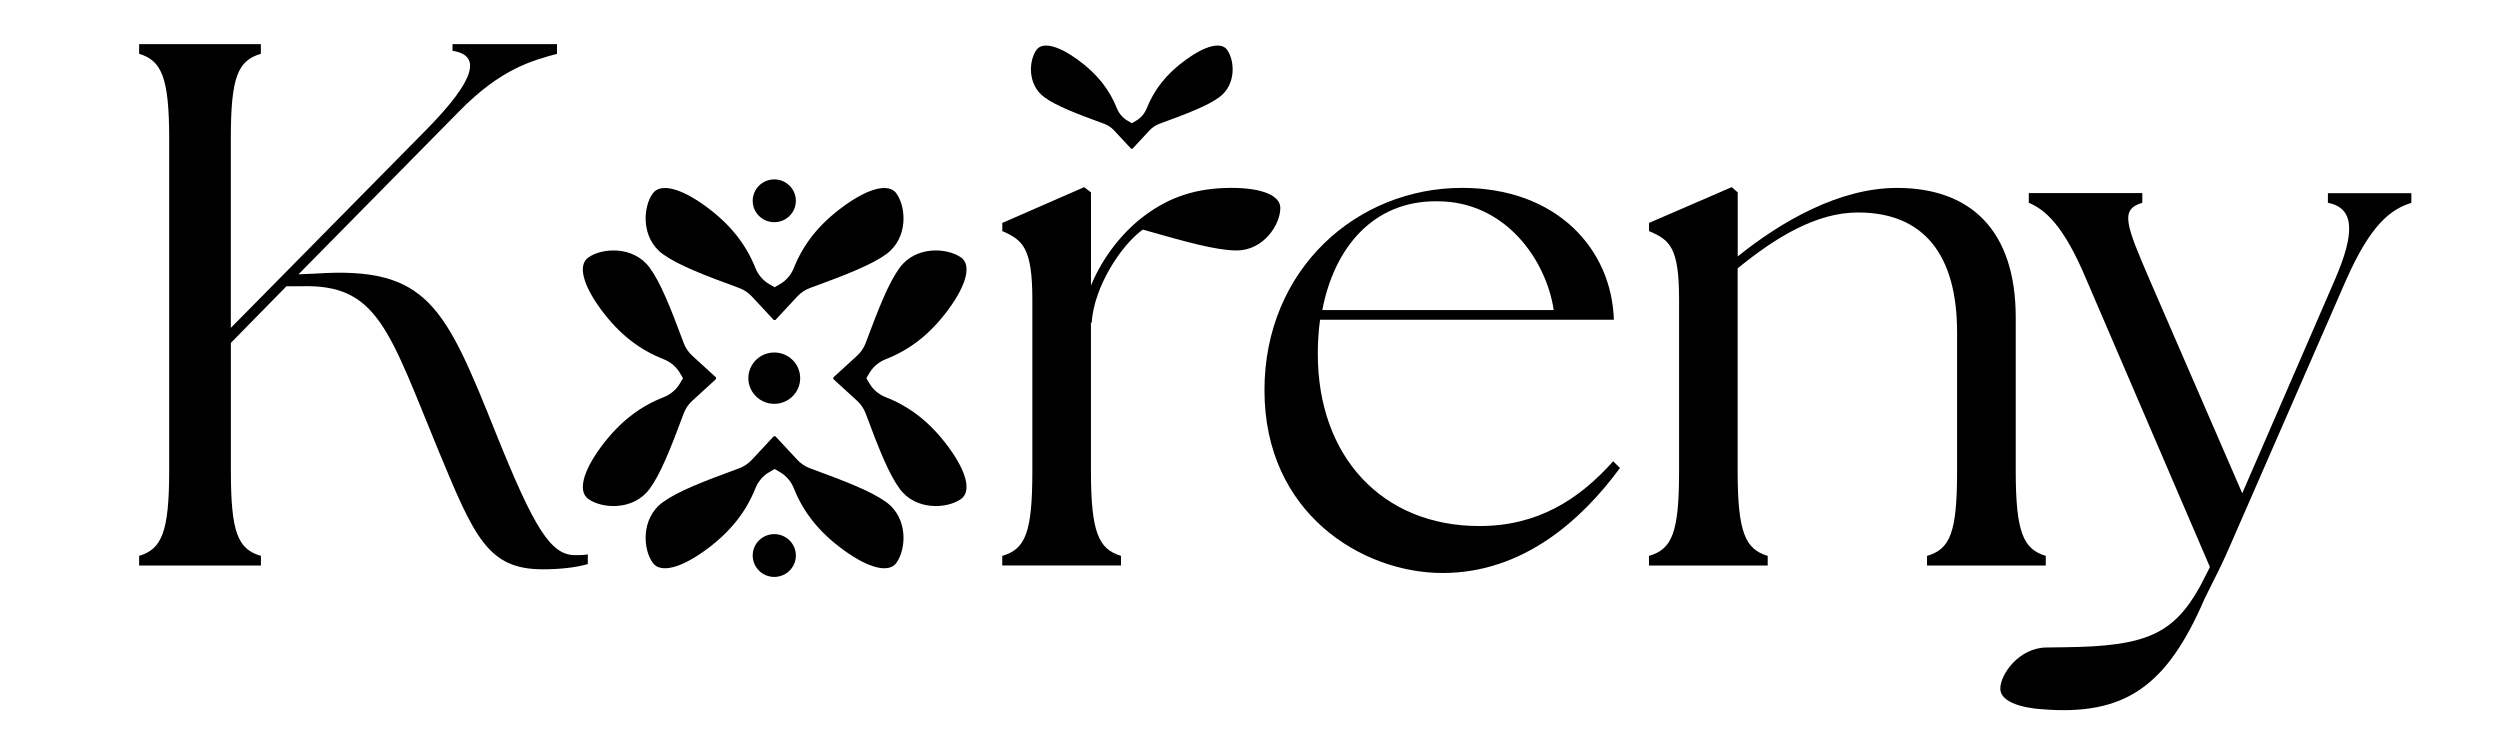
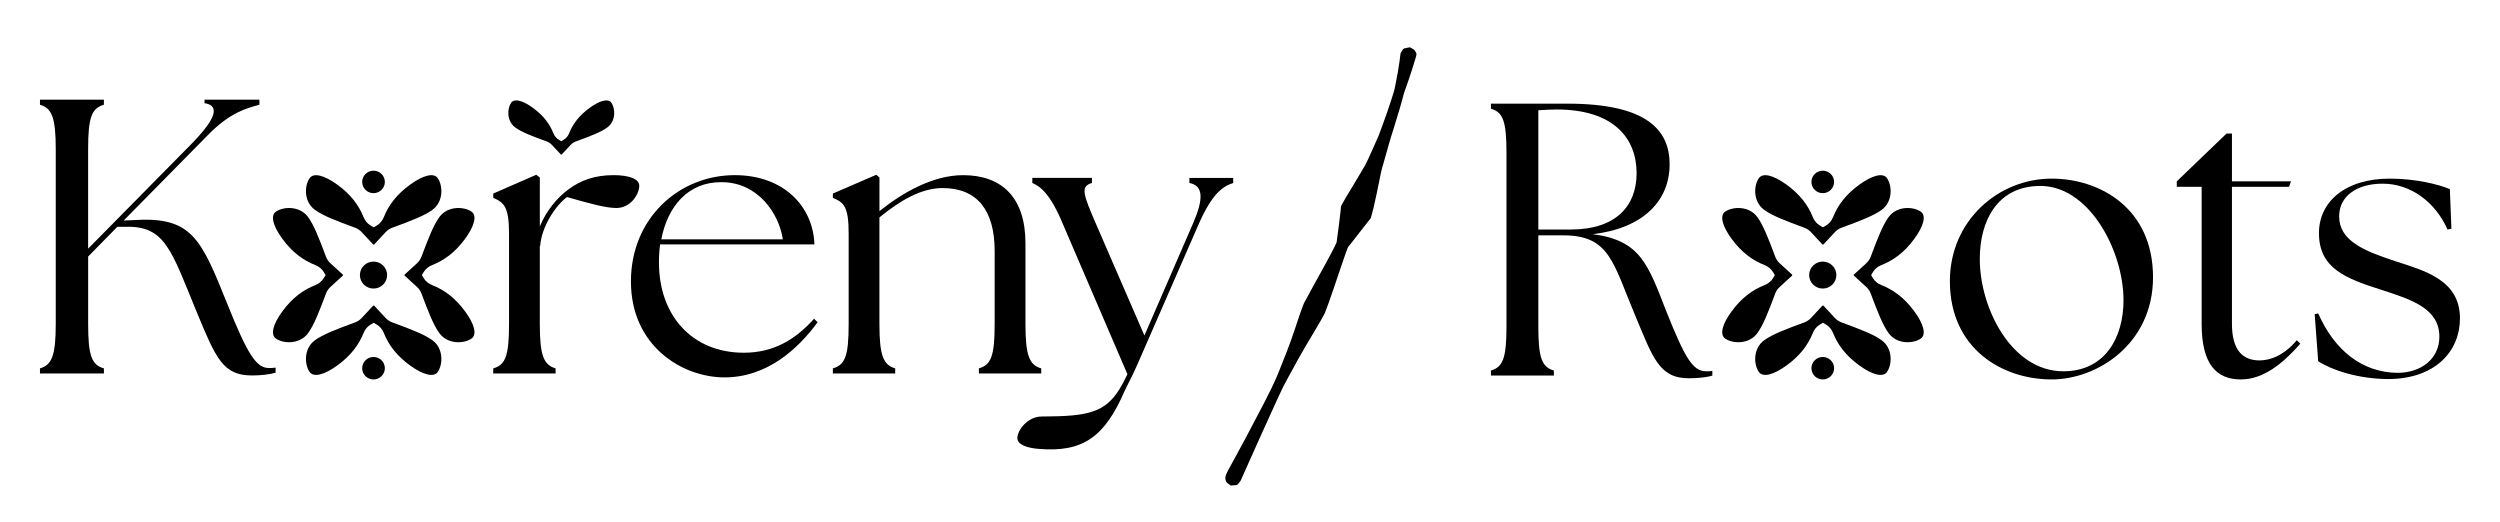
- <svg xmlns="http://www.w3.org/2000/svg" width="100%" height="100%" viewBox="0 0 697 206" version="1.1" xml:space="preserve" style="fill-rule:evenodd;clip-rule:evenodd;stroke-linejoin:round;stroke-miterlimit:2;">
-   <g transform="matrix(1,0,0,1,-7186.698,-4478.179)">
-     <g id="Artboard10" transform="matrix(0.362815,0,0,0.181554,4800.883,3749.087)">
-       <rect x="6575.845" y="4015.845" width="1920" height="1131.849" style="fill:none;" />
-       <g transform="matrix(15.0519,0,0,49.4978,1351.685,4083.631)">
-         <g transform="matrix(1,0,0,0.607694,354.1795,0)">
+ <svg xmlns="http://www.w3.org/2000/svg" width="100%" height="100%" viewBox="0 0 926 193" version="1.1" xml:space="preserve" style="fill-rule:evenodd;clip-rule:evenodd;stroke-linejoin:round;stroke-miterlimit:2;">
+   <g transform="matrix(1,0,0,1,-7470.619,-4737.028)">
+     <g id="Artboard12" transform="matrix(1.328599,0,0,0.934667,-2077.62,312.6226)">
+       <rect x="7186.698" y="4733.67" width="696.605" height="205.491" style="fill:none;" />
+       <g transform="matrix(0.631073,0,0,0.940115,6964.04,4529.515)">
+         <g transform="matrix(1.23098,0,0,1.17459,-7582.01,-3211.986)">
+           <path d="M7051.968,3055.196C7054.756,3055.196 7058.381,3054.917 7060.472,3054.22L7060.472,3052.548C7059.775,3052.687 7059.078,3052.687 7058.241,3052.687C7053.502,3052.687 7050.714,3048.087 7044.023,3031.359C7037.332,3014.213 7034.683,3005.71 7017.537,3003.479C7035.659,3001.388 7045.138,2991.491 7045.138,2978.387C7045.138,2965.981 7036.774,2956.641 7008.476,2956.641L6981.014,2956.641L6981.014,2958.453C6985.336,2959.708 6986.59,2962.914 6986.59,2974.345L6986.59,3036.517C6986.59,3047.947 6985.336,3051.154 6981.014,3052.408L6981.014,3054.22L7003.597,3054.22L7003.597,3052.408C6999.276,3051.154 6998.021,3047.947 6998.021,3036.517L6998.021,3003.897L7006.943,3003.897C7023.67,3003.897 7024.786,3013.655 7032.871,3032.892C7039.004,3047.39 7041.235,3055.196 7051.968,3055.196ZM6998.021,3001.806L6998.021,2959.011C7000.251,2958.872 7002.482,2958.732 7004.573,2958.732C7025.204,2958.732 7033.289,2969.187 7033.289,2981.594C7033.289,2993.443 7025.761,3001.806 7009.731,3001.806L6998.021,3001.806Z" style="fill-rule:nonzero;" />
+         </g>
+         <g transform="matrix(1.23098,0,0,1.17459,-7585.01,-3211.986)">
+           <path d="M7184.676,3055.614C7201.125,3055.614 7221.059,3042.79 7221.059,3018.953C7221.059,2994.14 7201.962,2983.545 7184.676,2983.545C7165.578,2983.545 7148.154,2998.6 7148.154,3020.346C7148.154,3044.602 7166.972,3055.614 7184.676,3055.614ZM7158.887,3012.401C7158.887,2998.461 7165.3,2986.751 7179.518,2986.194C7197.78,2985.218 7210.465,3009.195 7210.465,3027.177C7210.465,3040.699 7203.774,3052.687 7188.858,3052.687C7170.318,3052.687 7158.887,3030.104 7158.887,3012.401Z" style="fill-rule:nonzero;" />
+         </g>
+         <g transform="matrix(1.23098,0,0,1.17459,-7586.01,-3211.986)">
+           <path d="M7253.4,3055.614C7261.624,3055.614 7268.734,3049.62 7274.728,3042.79L7273.473,3041.535C7268.873,3046.972 7263.994,3048.784 7260.091,3048.784C7254.097,3048.784 7250.194,3045.159 7250.194,3035.68L7250.194,2986.473L7270.685,2986.473L7271.382,2984.521L7250.194,2984.521L7250.194,2967.375L7248.242,2967.375L7230.399,2984.521L7230.399,2986.473L7239.32,2986.473L7239.32,3035.68C7239.32,3050.178 7244.618,3055.614 7253.4,3055.614Z" style="fill-rule:nonzero;" />
+         </g>
+         <g transform="matrix(1.23098,0,0,1.17459,-7586.01,-3211.986)">
+           <path d="M7306.511,3055.475C7323.239,3055.336 7332.021,3045.438 7332.021,3033.729C7332.021,3019.789 7319.196,3016.583 7308.602,3013.098C7297.589,3009.473 7288.668,3005.849 7288.668,2997.067C7288.668,2989.958 7294.801,2985.357 7304.28,2985.357C7314.178,2985.357 7323.099,2991.77 7327.56,3001.806L7328.954,3001.528L7328.396,2987.309C7324.075,2985.497 7315.85,2983.545 7306.79,2983.545C7290.619,2983.545 7281.419,2992.049 7281.419,3003.061C7281.419,3015.746 7290.898,3019.371 7304.141,3023.553C7314.875,3027.038 7324.633,3030.244 7324.633,3040.281C7324.633,3048.087 7318.22,3053.245 7309.577,3053.245C7296.892,3053.105 7286.995,3045.159 7281.14,3031.917L7279.886,3032.195L7281.14,3049.063C7285.74,3052.129 7295.359,3055.475 7306.511,3055.475Z" style="fill-rule:nonzero;" />
+         </g>
+         <g transform="matrix(4.544231,0,0,4.336066,1010.719,259.1705)">
          <path d="M22.928,10.892C22.393,11.281 22.653,12.288 23.574,13.54C24.533,14.842 25.576,15.613 26.777,16.085C27.12,16.22 27.411,16.458 27.599,16.773L27.766,17.055L27.599,17.336C27.411,17.651 27.12,17.889 26.777,18.024C25.578,18.496 24.535,19.267 23.574,20.569C22.653,21.819 22.393,22.828 22.928,23.217C23.623,23.72 25.232,23.831 26.06,22.706C26.616,21.952 27.116,20.696 27.804,18.848C27.894,18.608 28.04,18.389 28.231,18.215L29.452,17.098L29.452,17.015L28.231,15.899C28.042,15.724 27.894,15.506 27.804,15.265C27.116,13.417 26.616,12.161 26.06,11.408C25.232,10.283 23.62,10.394 22.928,10.896L22.928,10.892Z" style="fill-rule:nonzero;" />
        </g>
-         <g transform="matrix(1,0,0,0.607694,354.1795,0)">
+         <g transform="matrix(4.544231,0,0,4.336066,1010.719,259.1705)">
          <path d="M41.965,10.892C42.5,11.281 42.24,12.288 41.319,13.54C40.36,14.842 39.318,15.613 38.116,16.085C37.773,16.22 37.482,16.458 37.294,16.773L37.127,17.055L37.294,17.336C37.482,17.651 37.773,17.889 38.116,18.024C39.315,18.496 40.358,19.267 41.319,20.569C42.24,21.819 42.5,22.828 41.965,23.217C41.27,23.72 39.661,23.831 38.833,22.706C38.277,21.952 37.777,20.696 37.089,18.848C36.999,18.608 36.853,18.389 36.662,18.215L35.441,17.098L35.441,17.015L36.662,15.899C36.851,15.724 36.999,15.506 37.089,15.265C37.777,13.417 38.277,12.161 38.833,11.408C39.661,10.283 41.273,10.394 41.965,10.896L41.965,10.892Z" style="fill-rule:nonzero;" />
        </g>
-         <g transform="matrix(1,0,0,0.607694,354.1795,0)">
+         <g transform="matrix(4.544231,0,0,4.336066,1010.719,259.1705)">
          <path d="M38.661,7.617C38.268,7.087 37.252,7.344 35.989,8.257C34.676,9.208 33.898,10.241 33.422,11.432C33.285,11.772 33.045,12.061 32.727,12.246L32.443,12.412L32.159,12.246C31.841,12.061 31.601,11.772 31.465,11.432C30.988,10.243 30.21,9.21 28.897,8.257C27.636,7.344 26.618,7.087 26.226,7.617C25.719,8.306 25.606,9.9 26.741,10.722C27.502,11.272 28.769,11.768 30.634,12.45C30.876,12.539 31.096,12.683 31.273,12.873L32.399,14.084L32.483,14.084L33.609,12.873C33.785,12.685 34.006,12.539 34.248,12.45C36.113,11.768 37.38,11.272 38.141,10.722C39.276,9.9 39.163,8.303 38.656,7.617L38.661,7.617Z" style="fill-rule:nonzero;" />
        </g>
-         <g transform="matrix(1,0,0,0.607694,354.1795,0)">
+         <g transform="matrix(4.544231,0,0,4.336066,1010.719,259.1705)">
          <path d="M38.661,26.485C38.268,27.016 37.252,26.758 35.989,25.845C34.676,24.895 33.898,23.862 33.422,22.671C33.285,22.33 33.045,22.042 32.727,21.856L32.443,21.69L32.159,21.856C31.841,22.042 31.601,22.33 31.465,22.671C30.988,23.859 30.21,24.893 28.897,25.845C27.636,26.758 26.618,27.016 26.226,26.485C25.719,25.797 25.606,24.202 26.741,23.381C27.502,22.831 28.769,22.335 30.634,21.653C30.876,21.564 31.096,21.419 31.273,21.229L32.399,20.019L32.483,20.019L33.609,21.229C33.785,21.417 34.006,21.564 34.248,21.653C36.113,22.335 37.38,22.831 38.141,23.381C39.276,24.202 39.163,25.799 38.656,26.485L38.661,26.485Z" style="fill-rule:nonzero;" />
        </g>
-         <g transform="matrix(1,0,0,0.607694,354.1795,0)">
+         <g transform="matrix(4.544231,0,0,4.336066,1010.719,259.1705)">
          <path d="M32.426,18.363C33.156,18.363 33.748,17.776 33.748,17.052C33.748,16.328 33.156,15.742 32.426,15.742C31.695,15.742 31.103,16.328 31.103,17.052C31.103,17.776 31.695,18.363 32.426,18.363Z" style="fill-rule:nonzero;" />
        </g>
-         <g transform="matrix(1,0,0,0.607694,354.1795,0)">
+         <g transform="matrix(4.544231,0,0,4.336066,1010.719,259.1705)">
          <path d="M32.426,9.09C33.034,9.09 33.528,8.601 33.528,7.998C33.528,7.394 33.034,6.905 32.426,6.905C31.817,6.905 31.324,7.394 31.324,7.998C31.324,8.601 31.817,9.09 32.426,9.09Z" style="fill-rule:nonzero;" />
        </g>
-         <g transform="matrix(1,0,0,0.607694,354.1795,0)">
+         <g transform="matrix(4.544231,0,0,4.336066,1010.719,259.1705)">
          <path d="M32.426,27.2C33.034,27.2 33.528,26.71 33.528,26.107C33.528,25.504 33.034,25.015 32.426,25.015C31.817,25.015 31.324,25.504 31.324,26.107C31.324,26.71 31.817,27.2 32.426,27.2Z" style="fill-rule:nonzero;" />
        </g>
-         <g transform="matrix(1,0,0,0.607694,354.1795,0)">
-           <path d="M0,26.125C1.151,25.782 1.534,24.908 1.534,21.791L1.534,4.83C1.534,1.71 1.151,0.837 0,0.494L0,0L6.215,0L6.215,0.494C5.025,0.837 4.681,1.71 4.681,4.828L4.681,14.486L14.734,4.295C17.152,1.822 17.495,0.568 15.999,0.341L15.999,0L21.333,0L21.333,0.494C20.105,0.837 18.494,1.217 16.308,3.46L8.135,11.751L9.017,11.713C14.734,11.333 15.616,13.387 18.225,19.89C20.182,24.757 21.026,26.088 22.254,26.088C22.483,26.088 22.677,26.088 22.906,26.05L22.906,26.544C22.254,26.734 21.41,26.811 20.605,26.811C17.804,26.811 17.114,25.174 15.272,20.727C12.739,14.566 12.164,12.246 8.289,12.36L7.522,12.36L4.684,15.25L4.684,21.791C4.684,24.908 5.03,25.784 6.218,26.125L6.218,26.619L0,26.619L0,26.125Z" style="fill-rule:nonzero;" />
+       </g>
+       <g transform="matrix(0.525126,0,0,0.782285,6851.691,4573.529)">
+         <g transform="matrix(5.461052,0,0,5.210887,659.1749,255.1964)">
+           <path d="M22.928,10.892C22.393,11.281 22.653,12.288 23.574,13.54C24.533,14.842 25.576,15.613 26.777,16.085C27.12,16.22 27.411,16.458 27.599,16.773L27.766,17.055L27.599,17.336C27.411,17.651 27.12,17.889 26.777,18.024C25.578,18.496 24.535,19.267 23.574,20.569C22.653,21.819 22.393,22.828 22.928,23.217C23.623,23.72 25.232,23.831 26.06,22.706C26.616,21.952 27.116,20.696 27.804,18.848C27.894,18.608 28.04,18.389 28.231,18.215L29.452,17.098L29.452,17.015L28.231,15.899C28.042,15.724 27.894,15.506 27.804,15.265C27.116,13.417 26.616,12.161 26.06,11.408C25.232,10.283 23.62,10.394 22.928,10.896L22.928,10.892Z" style="fill-rule:nonzero;" />
        </g>
-         <g transform="matrix(1,0,0,0.607694,354.1795,0)">
-           <path d="M44.067,26.125C45.257,25.782 45.601,24.908 45.601,21.791L45.601,13.044C45.601,10.383 45.103,10.001 44.067,9.544L44.067,9.127L48.248,7.301L48.594,7.567L48.594,12.321C49.209,10.837 50.245,9.544 51.396,8.707C52.586,7.834 53.928,7.338 55.768,7.338C57.302,7.338 58.261,7.718 58.261,8.365C58.261,9.201 57.417,10.532 56.035,10.532C54.999,10.532 53.503,10.112 51.239,9.468C50.126,10.267 48.744,12.395 48.63,14.221L48.592,14.221L48.592,21.788C48.592,24.906 48.976,25.782 50.126,26.123L50.126,26.616L44.065,26.616L44.065,26.123L44.067,26.125Z" style="fill-rule:nonzero;" />
+         <g transform="matrix(5.461052,0,0,5.210887,659.1749,255.1964)">
+           <path d="M41.965,10.892C42.5,11.281 42.24,12.288 41.319,13.54C40.36,14.842 39.318,15.613 38.116,16.085C37.773,16.22 37.482,16.458 37.294,16.773L37.127,17.055L37.294,17.336C37.482,17.651 37.773,17.889 38.116,18.024C39.315,18.496 40.358,19.267 41.319,20.569C42.24,21.819 42.5,22.828 41.965,23.217C41.27,23.72 39.661,23.831 38.833,22.706C38.277,21.952 37.777,20.696 37.089,18.848C36.999,18.608 36.853,18.389 36.662,18.215L35.441,17.098L35.441,17.015L36.662,15.899C36.851,15.724 36.999,15.506 37.089,15.265C37.777,13.417 38.277,12.161 38.833,11.408C39.661,10.283 41.273,10.394 41.965,10.896L41.965,10.892Z" style="fill-rule:nonzero;" />
        </g>
-         <g transform="matrix(1,0,0,0.607694,354.1795,0)">
-           <path d="M57.45,17.682C57.45,11.484 62.169,7.338 67.54,7.338C72.374,7.338 75.175,10.455 75.289,14.068L60.289,14.068C60.212,14.639 60.174,15.209 60.174,15.818C60.174,21.028 63.436,24.602 68.424,24.602C71.377,24.602 73.489,23.272 75.254,21.295L75.6,21.638C73.643,24.299 70.65,26.999 66.546,26.999C62.442,26.999 57.452,23.956 57.452,17.682L57.45,17.682ZM72.219,13.575C71.836,11.028 69.764,8.022 66.273,8.022C63.011,7.985 61.016,10.379 60.404,13.575L72.219,13.575Z" style="fill-rule:nonzero;" />
+         <g transform="matrix(5.461052,0,0,5.210887,659.1749,255.1964)">
+           <path d="M38.661,7.617C38.268,7.087 37.252,7.344 35.989,8.257C34.676,9.208 33.898,10.241 33.422,11.432C33.285,11.772 33.045,12.061 32.727,12.246L32.443,12.412L32.159,12.246C31.841,12.061 31.601,11.772 31.465,11.432C30.988,10.243 30.21,9.21 28.897,8.257C27.636,7.344 26.618,7.087 26.226,7.617C25.719,8.306 25.606,9.9 26.741,10.722C27.502,11.272 28.769,11.768 30.634,12.45C30.876,12.539 31.096,12.683 31.273,12.873L32.399,14.084L32.483,14.084L33.609,12.873C33.785,12.685 34.006,12.539 34.248,12.45C36.113,11.768 37.38,11.272 38.141,10.722C39.276,9.9 39.163,8.303 38.656,7.617L38.661,7.617Z" style="fill-rule:nonzero;" />
        </g>
-         <g transform="matrix(1,0,0,0.607694,354.1795,0)">
-           <path d="M77.084,26.125C78.274,25.782 78.618,24.908 78.618,21.791L78.618,13.044C78.618,10.383 78.157,10.001 77.084,9.544L77.084,9.127L81.304,7.301L81.611,7.567L81.611,10.837C83.837,9.05 86.79,7.34 89.743,7.34C93.504,7.34 95.805,9.507 95.805,13.957L95.805,21.791C95.805,24.908 96.188,25.784 97.338,26.125L97.338,26.618L91.277,26.618L91.277,26.125C92.468,25.782 92.811,24.908 92.811,21.791L92.811,14.717C92.811,10.763 91.123,8.594 87.747,8.594C85.637,8.594 83.566,9.848 81.608,11.447L81.608,21.791C81.608,24.908 81.992,25.784 83.142,26.125L83.142,26.618L77.081,26.618L77.081,26.125L77.084,26.125Z" style="fill-rule:nonzero;" />
+         <g transform="matrix(5.461052,0,0,5.210887,659.1749,255.1964)">
+           <path d="M38.661,26.485C38.268,27.016 37.252,26.758 35.989,25.845C34.676,24.895 33.898,23.862 33.422,22.671C33.285,22.33 33.045,22.042 32.727,21.856L32.443,21.69L32.159,21.856C31.841,22.042 31.601,22.33 31.465,22.671C30.988,23.859 30.21,24.893 28.897,25.845C27.636,26.758 26.618,27.016 26.226,26.485C25.719,25.797 25.606,24.202 26.741,23.381C27.502,22.831 28.769,22.335 30.634,21.653C30.876,21.564 31.096,21.419 31.273,21.229L32.399,20.019L32.483,20.019L33.609,21.229C33.785,21.417 34.006,21.564 34.248,21.653C36.113,22.335 37.38,22.831 38.141,23.381C39.276,24.202 39.163,25.799 38.656,26.485L38.661,26.485Z" style="fill-rule:nonzero;" />
        </g>
-         <g transform="matrix(1,0,0,0.607694,354.1795,0)">
-           <path d="M55.541,0.286C55.235,-0.129 54.439,0.072 53.452,0.786C52.425,1.529 51.817,2.337 51.444,3.268C51.338,3.535 51.151,3.76 50.902,3.906L50.679,4.037L50.457,3.906C50.208,3.76 50.02,3.535 49.914,3.268C49.542,2.337 48.934,1.529 47.907,0.786C46.922,0.072 46.124,-0.129 45.817,0.286C45.42,0.824 45.332,2.071 46.221,2.715C46.816,3.146 47.805,3.535 49.264,4.065C49.454,4.135 49.626,4.249 49.765,4.395L50.646,5.341L50.71,5.341L51.592,4.395C51.728,4.247 51.903,4.133 52.092,4.065C53.551,3.532 54.543,3.146 55.136,2.715C56.024,2.073 55.936,0.824 55.539,0.286L55.541,0.286Z" style="fill-rule:nonzero;" />
+         <g transform="matrix(5.461052,0,0,5.210887,659.1749,255.1964)">
+           <path d="M32.426,18.363C33.156,18.363 33.748,17.776 33.748,17.052C33.748,16.328 33.156,15.742 32.426,15.742C31.695,15.742 31.103,16.328 31.103,17.052C31.103,17.776 31.695,18.363 32.426,18.363Z" style="fill-rule:nonzero;" />
        </g>
-         <g transform="matrix(1,0,0,0.607694,354.1795,0)">
-           <path d="M111.742,7.604L111.742,8.098C113.084,8.365 113.161,9.581 112.088,12.052L107.369,22.929L102.65,12.052C101.423,9.199 101.116,8.439 102.267,8.098L102.267,7.604L96.472,7.604L96.472,8.098C97.279,8.441 98.238,9.201 99.426,12.052L105.718,26.693C105.703,26.726 105.685,26.761 105.67,26.793L105.299,27.521C105.264,27.586 105.231,27.652 105.196,27.717C103.84,30.142 102.403,30.745 98.333,30.789C98.333,30.789 97.764,30.802 97.396,30.802C95.977,30.802 95.018,32.172 95.018,32.895C95.018,33.832 96.993,33.941 97.094,33.95C101.385,34.315 103.519,32.785 105.449,28.307L105.868,27.462C106.152,26.911 106.437,26.317 106.719,25.67L112.665,12.056C113.93,9.203 114.929,8.443 116.002,8.102L116.002,7.609L111.744,7.609L111.742,7.604Z" style="fill-rule:nonzero;" />
+         <g transform="matrix(5.461052,0,0,5.210887,659.1749,255.1964)">
+           <path d="M32.426,9.09C33.034,9.09 33.528,8.601 33.528,7.998C33.528,7.394 33.034,6.905 32.426,6.905C31.817,6.905 31.324,7.394 31.324,7.998C31.324,8.601 31.817,9.09 32.426,9.09Z" style="fill-rule:nonzero;" />
        </g>
+         <g transform="matrix(5.461052,0,0,5.210887,659.1749,255.1964)">
+           <path d="M32.426,27.2C33.034,27.2 33.528,26.71 33.528,26.107C33.528,25.504 33.034,25.015 32.426,25.015C31.817,25.015 31.324,25.504 31.324,26.107C31.324,26.71 31.817,27.2 32.426,27.2Z" style="fill-rule:nonzero;" />
+         </g>
+       </g>
+       <g transform="matrix(2.867741,0,0,4.076401,7197.841,4773.165)">
+         <path d="M0,26.125C1.151,25.782 1.534,24.908 1.534,21.791L1.534,4.83C1.534,1.71 1.151,0.837 0,0.494L0,0L6.215,0L6.215,0.494C5.025,0.837 4.681,1.71 4.681,4.828L4.681,14.486L14.734,4.295C17.152,1.822 17.495,0.568 15.999,0.341L15.999,0L21.333,0L21.333,0.494C20.105,0.837 18.494,1.217 16.308,3.46L8.135,11.751L9.017,11.713C14.734,11.333 15.616,13.387 18.225,19.89C20.182,24.757 21.026,26.088 22.254,26.088C22.483,26.088 22.677,26.088 22.906,26.05L22.906,26.544C22.254,26.734 21.41,26.811 20.605,26.811C17.804,26.811 17.114,25.174 15.272,20.727C12.739,14.566 12.164,12.246 8.289,12.36L7.522,12.36L4.684,15.25L4.684,21.791C4.684,24.908 5.03,25.784 6.218,26.125L6.218,26.619L0,26.619L0,26.125Z" style="fill-rule:nonzero;" />
+       </g>
+       <g transform="matrix(2.867741,0,0,4.076401,7197.841,4773.165)">
+         <path d="M44.067,26.125C45.257,25.782 45.601,24.908 45.601,21.791L45.601,13.044C45.601,10.383 45.103,10.001 44.067,9.544L44.067,9.127L48.248,7.301L48.594,7.567L48.594,12.321C49.209,10.837 50.245,9.544 51.396,8.707C52.586,7.834 53.928,7.338 55.768,7.338C57.302,7.338 58.261,7.718 58.261,8.365C58.261,9.201 57.417,10.532 56.035,10.532C54.999,10.532 53.503,10.112 51.239,9.468C50.126,10.267 48.744,12.395 48.63,14.221L48.592,14.221L48.592,21.788C48.592,24.906 48.976,25.782 50.126,26.123L50.126,26.616L44.065,26.616L44.065,26.123L44.067,26.125Z" style="fill-rule:nonzero;" />
+       </g>
+       <g transform="matrix(2.867741,0,0,4.076401,7197.841,4773.165)">
+         <path d="M57.45,17.682C57.45,11.484 62.169,7.338 67.54,7.338C72.374,7.338 75.175,10.455 75.289,14.068L60.289,14.068C60.212,14.639 60.174,15.209 60.174,15.818C60.174,21.028 63.436,24.602 68.424,24.602C71.377,24.602 73.489,23.272 75.254,21.295L75.6,21.638C73.643,24.299 70.65,26.999 66.546,26.999C62.442,26.999 57.452,23.956 57.452,17.682L57.45,17.682ZM72.219,13.575C71.836,11.028 69.764,8.022 66.273,8.022C63.011,7.985 61.016,10.379 60.404,13.575L72.219,13.575Z" style="fill-rule:nonzero;" />
+       </g>
+       <g transform="matrix(2.867741,0,0,4.076401,7197.841,4773.165)">
+         <path d="M77.084,26.125C78.274,25.782 78.618,24.908 78.618,21.791L78.618,13.044C78.618,10.383 78.157,10.001 77.084,9.544L77.084,9.127L81.304,7.301L81.611,7.567L81.611,10.837C83.837,9.05 86.79,7.34 89.743,7.34C93.504,7.34 95.805,9.507 95.805,13.957L95.805,21.791C95.805,24.908 96.188,25.784 97.338,26.125L97.338,26.618L91.277,26.618L91.277,26.125C92.468,25.782 92.811,24.908 92.811,21.791L92.811,14.717C92.811,10.763 91.123,8.594 87.747,8.594C85.637,8.594 83.566,9.848 81.608,11.447L81.608,21.791C81.608,24.908 81.992,25.784 83.142,26.125L83.142,26.618L77.081,26.618L77.081,26.125L77.084,26.125Z" style="fill-rule:nonzero;" />
+       </g>
+       <g transform="matrix(2.867741,0,0,4.076401,7197.841,4773.165)">
+         <path d="M111.742,7.604L111.742,8.098C113.084,8.365 113.161,9.581 112.088,12.052L107.369,22.929L102.65,12.052C101.423,9.199 101.116,8.439 102.267,8.098L102.267,7.604L96.472,7.604L96.472,8.098C97.279,8.441 98.238,9.201 99.426,12.052L105.718,26.693C105.703,26.726 105.685,26.761 105.67,26.793L105.299,27.521C105.264,27.586 105.231,27.652 105.196,27.717C103.84,30.142 102.403,30.745 98.333,30.789C98.333,30.789 97.764,30.802 97.396,30.802C95.977,30.802 95.018,32.172 95.018,32.895C95.018,33.832 96.993,33.941 97.094,33.95C101.385,34.315 103.519,32.785 105.449,28.307L105.868,27.462C106.152,26.911 106.437,26.317 106.719,25.67L112.665,12.056C113.93,9.203 114.929,8.443 116.002,8.102L116.002,7.609L111.744,7.609L111.742,7.604Z" style="fill-rule:nonzero;" />
+       </g>
+       <g transform="matrix(2.867741,0,0,4.076401,7197.841,4773.165)">
+         <path d="M55.541,0.286C55.235,-0.129 54.439,0.072 53.452,0.786C52.425,1.529 51.817,2.337 51.444,3.268C51.338,3.535 51.151,3.76 50.902,3.906L50.679,4.037L50.457,3.906C50.208,3.76 50.02,3.535 49.914,3.268C49.542,2.337 48.934,1.529 47.907,0.786C46.922,0.072 46.124,-0.129 45.817,0.286C45.42,0.824 45.332,2.071 46.221,2.715C46.816,3.146 47.805,3.535 49.264,4.065C49.454,4.135 49.626,4.249 49.765,4.395L50.646,5.341L50.71,5.341L51.592,4.395C51.728,4.247 51.903,4.133 52.092,4.065C53.551,3.532 54.543,3.146 55.136,2.715C56.024,2.073 55.936,0.824 55.539,0.286L55.541,0.286Z" style="fill-rule:nonzero;" />
+       </g>
+       <g transform="matrix(0.631073,0,0,0.89705,2819.075,1969.215)">
+         <path d="M7468.992,3294.085C7468.435,3294.744 7468.047,3295.623 7467.279,3296.007C7467.263,3296.015 7464.64,3296.213 7464.632,3296.206C7463.963,3295.626 7463.026,3295.251 7462.63,3294.459C7462.516,3294.231 7461.897,3292.992 7462.642,3291.275C7464.021,3288.095 7466.264,3285.038 7479.672,3259.165C7484.593,3249.669 7485.698,3246.404 7486.742,3243.798C7491.353,3232.288 7491.251,3232.251 7495.2,3220.498C7495.363,3220.011 7495.368,3220.017 7496.57,3216.736C7496.974,3215.632 7497.01,3215.651 7497.408,3214.909C7503.995,3202.607 7508.561,3195.006 7511.111,3189.459C7511.214,3189.235 7511.361,3189.027 7511.419,3188.787C7511.435,3188.723 7512.35,3181.85 7512.505,3180.59C7512.564,3180.111 7512.859,3177.716 7513.221,3174.6C7513.295,3173.957 7513.235,3173.284 7513.442,3172.671C7513.492,3172.524 7515.171,3169.558 7515.323,3169.289C7515.43,3169.101 7519.938,3161.708 7523.965,3154.851C7524.898,3153.263 7529.883,3141.917 7529.897,3141.881C7530.149,3141.246 7532.672,3134.487 7533.798,3131.172C7536.73,3122.539 7536.976,3121.348 7537.157,3120.469C7539.347,3109.863 7539.573,3105.446 7539.659,3105.322C7540.169,3104.59 7540.449,3103.622 7541.191,3103.127C7541.209,3103.116 7543.765,3102.593 7543.774,3102.599C7544.518,3103.093 7545.506,3103.346 7546.002,3104.09C7546.986,3105.565 7546.789,3105.704 7546.296,3107.409C7544.358,3114.12 7541.74,3121.325 7541.305,3122.521C7540.841,3123.799 7541.167,3123.892 7536.52,3138.826C7535.387,3142.466 7535.327,3142.443 7534.316,3146.124C7532.183,3153.893 7531.379,3156.213 7531.112,3157.555C7529.419,3166.087 7528.552,3169.902 7527.678,3173.782C7527.515,3174.503 7526.998,3176.367 7526.597,3177.836C7526.47,3178.301 7526.374,3178.247 7525.34,3179.578C7524.404,3180.784 7519.236,3187.396 7517.316,3189.833C7517.027,3190.199 7516.699,3190.537 7516.448,3190.931C7515.882,3191.82 7509.599,3210.982 7508.014,3215.24C7507.868,3215.631 7506.235,3220.021 7506.186,3220.13C7505.432,3221.812 7498.451,3233.445 7497.762,3234.593C7495.521,3238.327 7495.424,3238.677 7489.652,3249.118C7486.911,3254.076 7485.677,3257.197 7477.858,3274.326C7477.165,3275.843 7471.214,3289.166 7470.637,3290.457C7469.635,3292.7 7469.477,3293.113 7469.023,3294.097L7468.992,3294.085Z" />
      </g>
    </g>
  </g>
</svg>
